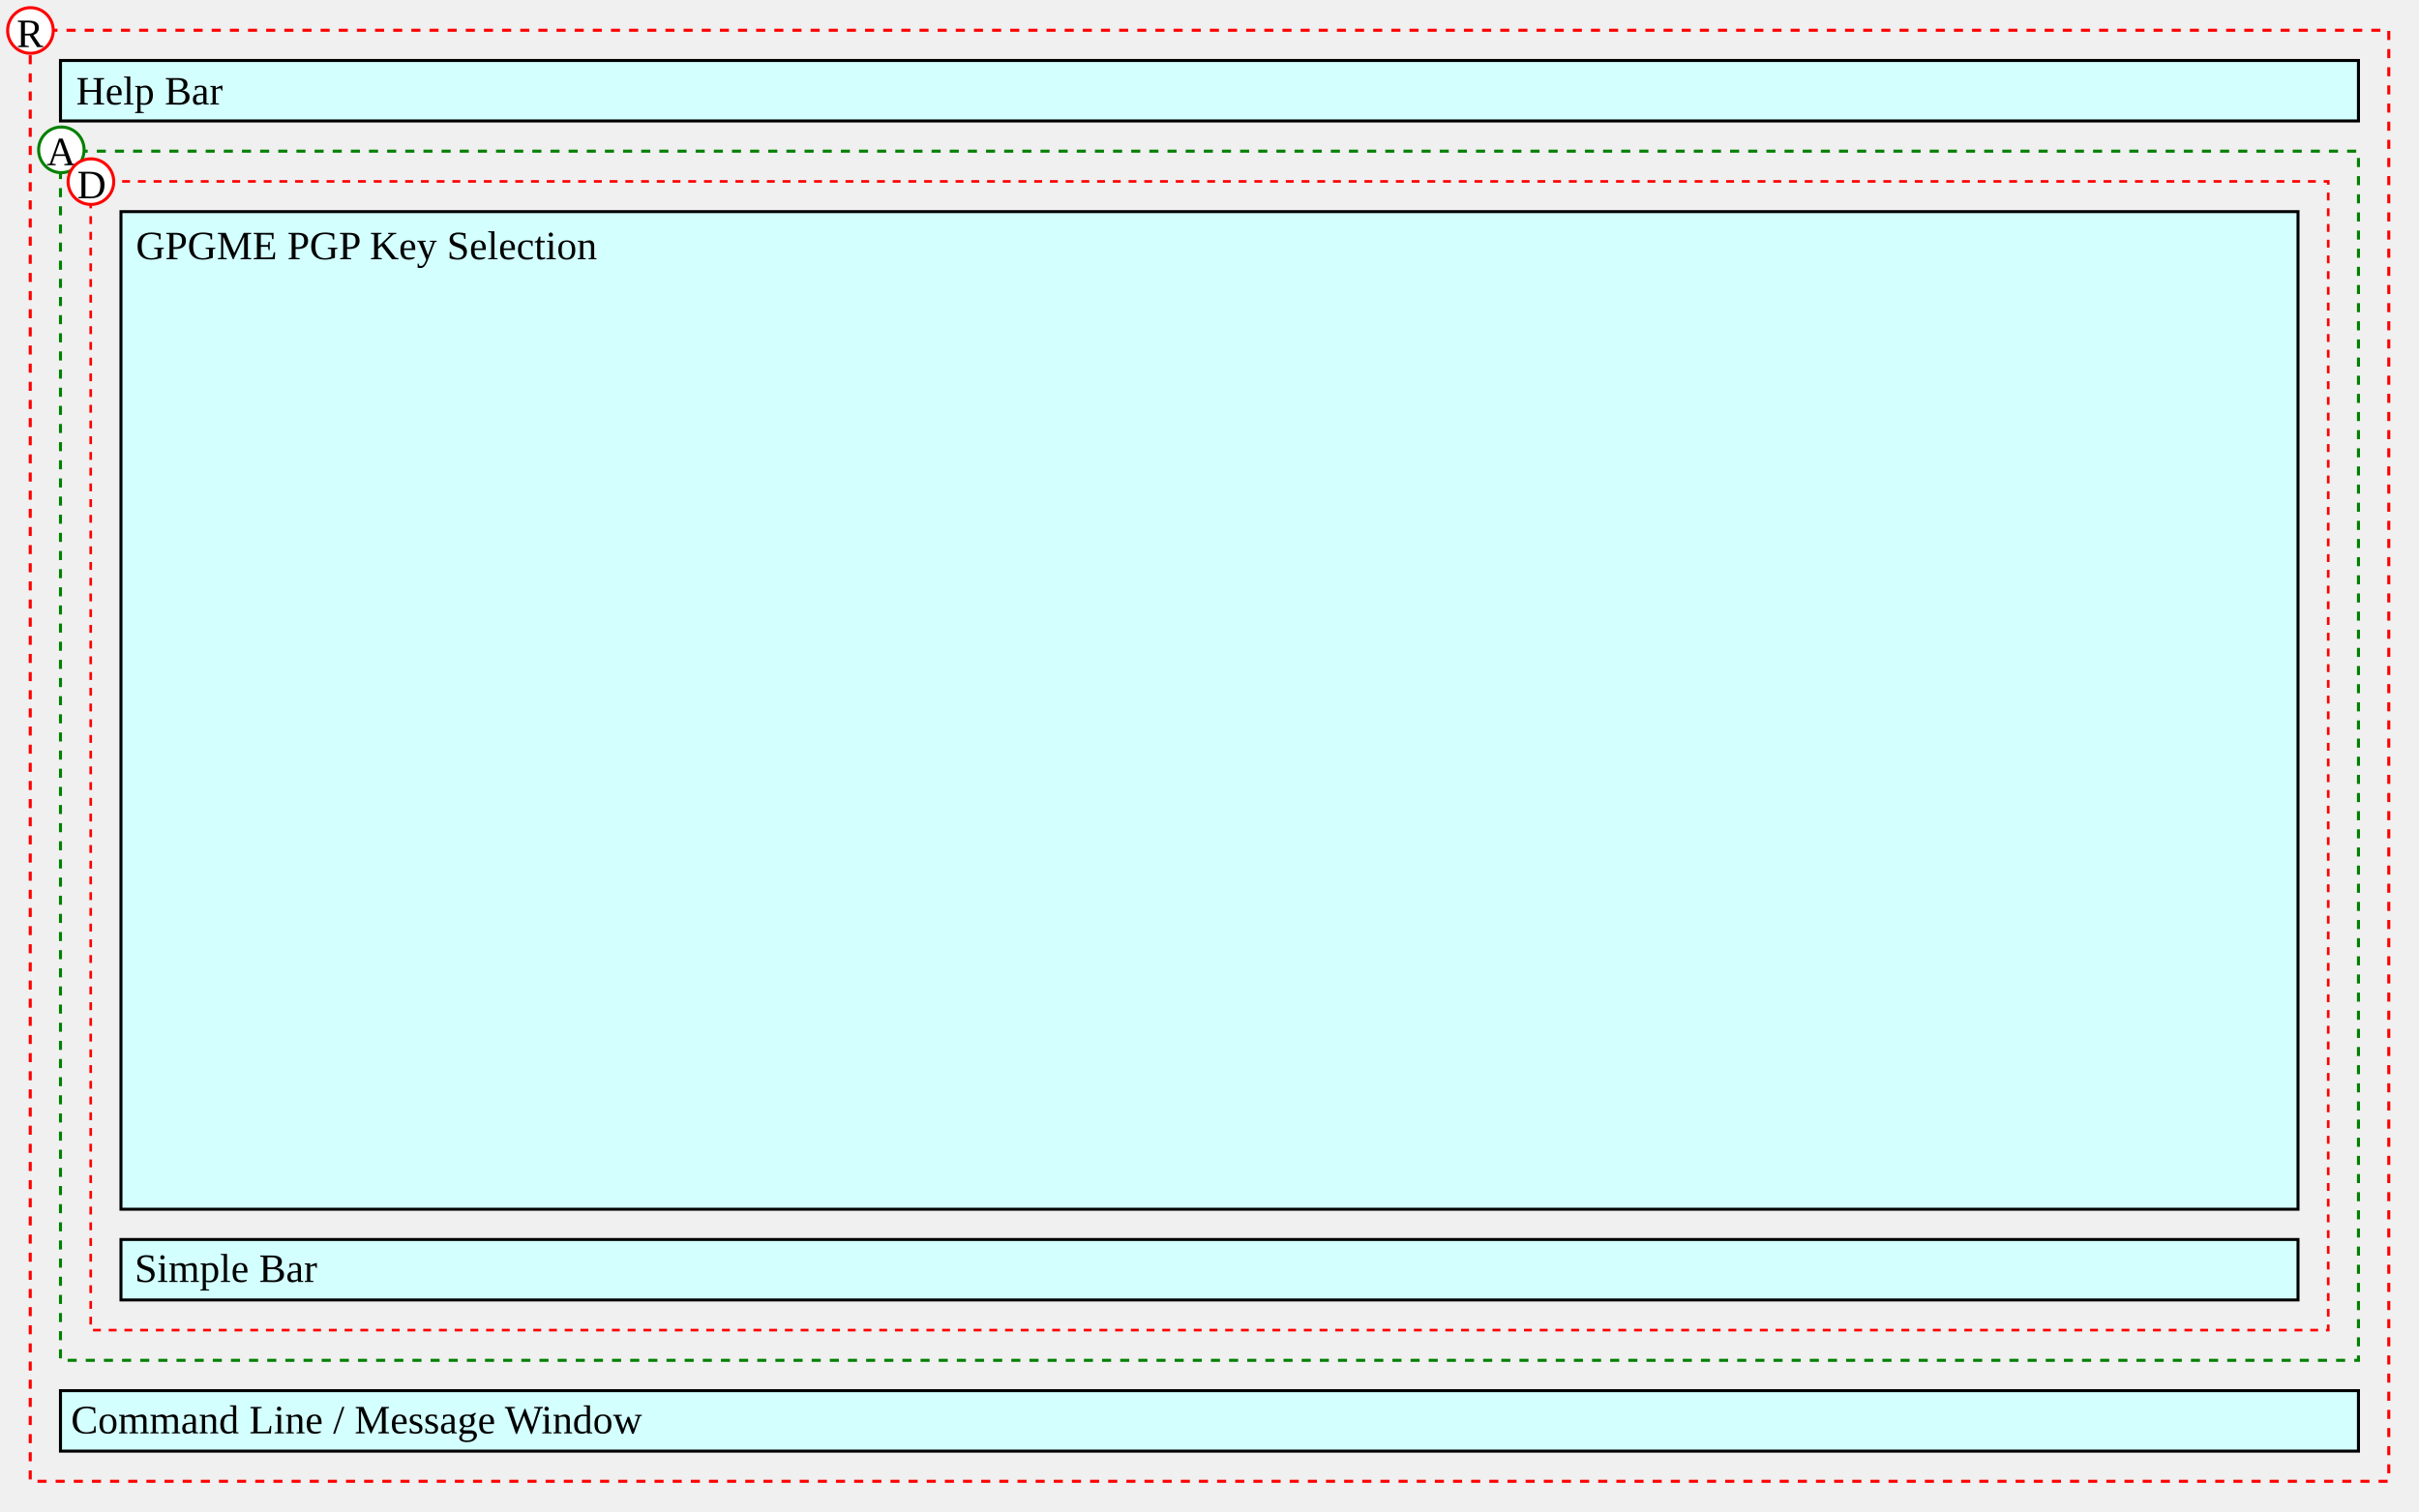
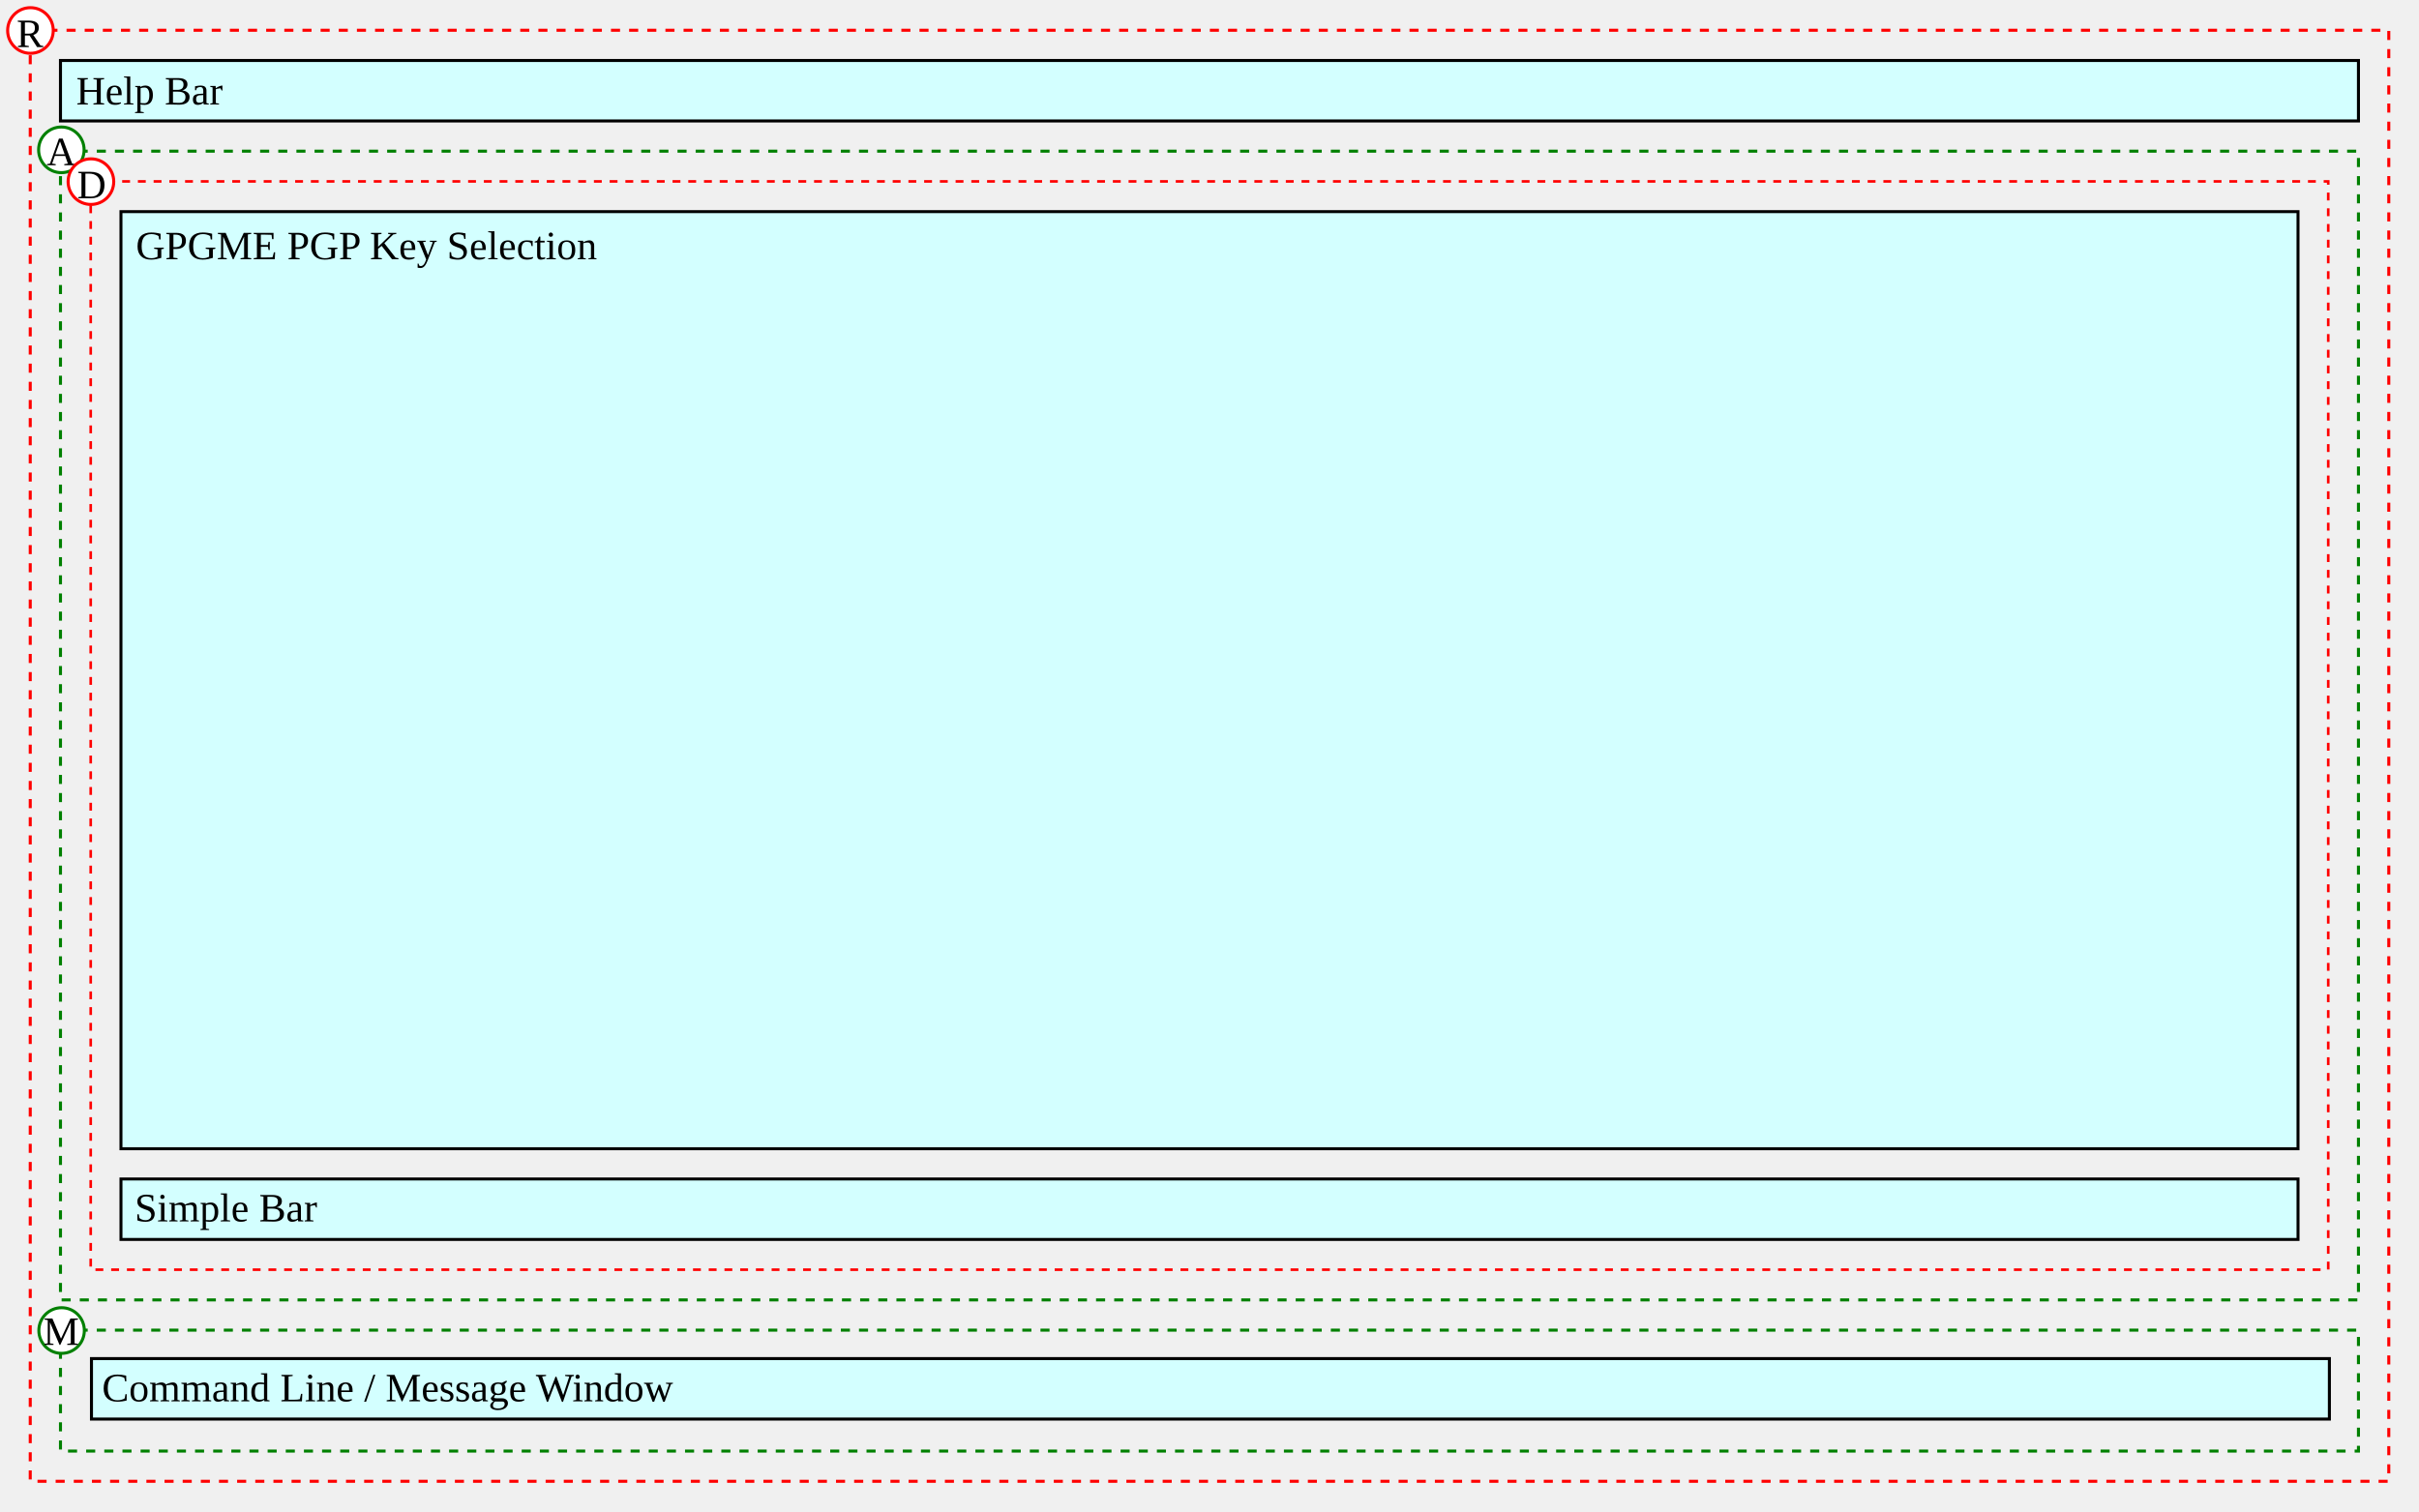
- <svg xmlns="http://www.w3.org/2000/svg" width="800" height="500" version="1.1" viewBox="0 0 211.67 132.29">
-   <g transform="translate(12.817 -77.777)">
-     <g stroke-width=".265">
-       <rect x="-10.171" y="80.423" width="206.38" height="127" fill="none" stroke="#f00" stroke-dasharray="0.794,0.794" />
-       <rect x="-7.525" y="91.006" width="201.08" height="105.83" fill="none" stroke="#008000" stroke-dasharray="0.794, 0.794" />
-       <rect x="-7.525" y="199.49" width="201.08" height="5.292" fill="#d3ffff" stroke="#000" />
-     </g>
-     <g transform="translate(29.104 84.667)">
-       <g transform="translate(-29.104 -84.667)">
-         <rect x="-7.525" y="83.069" width="201.08" height="5.292" fill="#d3ffff" stroke="#000" stroke-width=".265" />
-         <text x="-6.158" y="86.922" fill="#000000" font-size="3.528px" stroke-width=".265" style="line-height:1.25" xml:space="preserve">
-           <tspan x="-6.158" y="86.922" stroke-width=".265">Help Bar</tspan>
-         </text>
-       </g>
-     </g>
-     <g>
-       <rect x="-2.233" y="96.298" width="190.5" height="87.313" fill="#d3ffff" stroke="#000" stroke-width=".26" />
-       <text x="-0.922" y="100.47" fill="#000000" font-size="3.528px" stroke-width=".265" style="line-height:1.25" xml:space="preserve">
-         <tspan x="-0.922" y="100.47" stroke-width=".265">GPGME PGP Key Selection</tspan>
-       </text>
-       <text x="-6.602" y="203.23" fill="#000000" font-size="3.528px" stroke-width=".265" style="line-height:1.25" xml:space="preserve">
-         <tspan x="-6.602" y="203.23" stroke-width=".265">Command Line / Message Window</tspan>
-       </text>
-     </g>
-     <g transform="translate(-17.988 8.4706)">
-       <ellipse cx="7.835" cy="71.973" rx="1.996" ry="1.996" fill="#fff" stroke="#f00" stroke-width=".265" />
-       <text x="6.617" y="73.426" fill="#000000" font-size="3.528px" stroke-width=".265" style="line-height:1.25" xml:space="preserve">
-         <tspan x="6.617" y="73.426" fill="#000000" stroke-width=".265">R</tspan>
-       </text>
-     </g>
-     <g transform="translate(-20.578 18.93)">
-       <ellipse cx="13.13" cy="71.959" rx="1.99" ry="1.997" fill="#fff" stroke="#008000" stroke-width=".265" />
-       <text x="11.841" y="73.305" fill="#000000" font-size="3.528px" stroke-width=".265" style="line-height:1.25" xml:space="preserve">
-         <tspan x="11.841" y="73.305" fill="#000000" stroke-width=".265">A</tspan>
-       </text>
-     </g>
-     <g>
-       <rect x="-2.233" y="186.26" width="190.5" height="5.292" fill="#d3ffff" stroke="#000" stroke-width=".26" />
-       <text x="-1.031" y="189.977" fill="#000000" font-size="3.528px" stroke-width=".265" style="line-height:1.25" xml:space="preserve">
-         <tspan x="-1.031" y="189.977" stroke-width=".265">Simple Bar</tspan>
-       </text>
-       <rect x="-4.879" y="93.652" width="195.79" height="100.54" fill="none" stroke="#f00" stroke-dasharray="0.688, 0.688" stroke-width=".229" />
-     </g>
-     <g transform="translate(-12.696 21.7)">
-       <ellipse cx="7.835" cy="71.973" rx="1.996" ry="1.996" fill="#fff" stroke="#f00" stroke-width=".265" />
-       <text x="6.617" y="73.426" fill="#000000" font-size="3.528px" stroke-width=".265" style="line-height:1.25" xml:space="preserve">
-         <tspan x="6.617" y="73.426" fill="#000000" stroke-width=".265">D</tspan>
-       </text>
-       <g fill="black" font-family="sans-serif" font-size="10.583px">
-         <text style="line-height:1.25;shape-inside:url(#rect374);white-space:pre" xml:space="preserve" />
-         <text style="line-height:1.25;shape-inside:url(#rect380);white-space:pre" xml:space="preserve" />
-         <text style="line-height:1.25;shape-inside:url(#rect386);white-space:pre" xml:space="preserve" />
-       </g>
-     </g>
-   </g>
+ <svg xmlns="http://www.w3.org/2000/svg" width="800" height="500" version="1.1" viewBox="0 0 211.67 132.29" id="svg15">
+   <defs id="defs15" />
+   <rect x="2.646" y="2.646" width="206.38" height="127" fill="none" stroke="#ff0000" stroke-dasharray="0.794, 0.794" id="rect1" style="stroke-width:0.265" />
+   <rect x="5.292" y="13.229" width="201.08" height="100.542" fill="none" stroke="#008000" stroke-dasharray="0.794, 0.794" id="rect2" style="stroke-width:0.265" />
+   <rect x="5.292" y="5.292" width="201.08" height="5.292" fill="#d3ffff" stroke="#000000" stroke-width="0.265" id="rect4" />
+   <text x="6.659" y="9.145" fill="#000000" font-size="3.528px" stroke-width="0.265" style="line-height:1.25" xml:space="preserve" id="text4">
+     <tspan x="6.659" y="9.145" stroke-width="0.265" id="tspan4">Help Bar</tspan>
+   </text>
+   <rect x="10.584" y="18.521" width="190.5" height="82.02" fill="#d3ffff" stroke="#000000" stroke-width="0.26" id="rect5" />
+   <text x="11.895" y="22.693" fill="#000000" font-size="3.528px" stroke-width="0.265" style="line-height:1.25" xml:space="preserve" id="text5">
+     <tspan x="11.895" y="22.693" stroke-width="0.265" id="tspan5">GPGME PGP Key Selection</tspan>
+   </text>
+   <circle cx="2.664" cy="2.667" fill="#ffffff" stroke="#ff0000" stroke-width="0.265" id="ellipse6" r="1.996" />
+   <text x="1.446" y="4.119" fill="#000000" font-size="3.528px" stroke-width="0.265" style="line-height:1.25" xml:space="preserve" id="text7">
+     <tspan x="1.446" y="4.119" fill="#000000" stroke-width="0.265" id="tspan7">R</tspan>
+   </text>
+   <ellipse cx="5.369" cy="13.112" rx="1.99" ry="1.997" fill="#ffffff" stroke="#008000" stroke-width="0.265" id="ellipse7" />
+   <text x="4.08" y="14.458" fill="#000000" font-size="3.528px" stroke-width="0.265" style="line-height:1.25" xml:space="preserve" id="text8">
+     <tspan x="4.08" y="14.458" fill="#000000" stroke-width="0.265" id="tspan8">A</tspan>
+   </text>
+   <rect x="10.585" y="103.187" width="190.5" height="5.292" fill="#d3ffff" stroke="#000000" stroke-width="0.26" id="rect8" />
+   <text x="11.787" y="106.904" fill="#000000" font-size="3.528px" stroke-width="0.265" style="line-height:1.25" xml:space="preserve" id="text9">
+     <tspan x="11.787" y="106.904" stroke-width="0.265" id="tspan9">Simple Bar</tspan>
+   </text>
+   <rect x="7.938" y="15.875" width="195.79" height="95.25" fill="none" stroke="#ff0000" stroke-dasharray="0.688, 0.688" stroke-width="0.229" id="rect9" />
+   <circle cx="7.956" cy="15.896" fill="#ffffff" stroke="#ff0000" stroke-width="0.265" id="ellipse9" r="1.996" />
+   <text x="6.738" y="17.349" fill="#000000" font-size="3.528px" stroke-width="0.265" style="line-height:1.25" xml:space="preserve" id="text10">
+     <tspan x="6.738" y="17.349" fill="#000000" stroke-width="0.265" id="tspan10">D</tspan>
+   </text>
+   <text style="font-size:10.583px;line-height:1.25;font-family:sans-serif;white-space:pre;shape-inside:url(#rect374);fill:#000000" xml:space="preserve" id="text11" transform="translate(0.121,-56.077)" />
+   <text style="font-size:10.583px;line-height:1.25;font-family:sans-serif;white-space:pre;shape-inside:url(#rect380);fill:#000000" xml:space="preserve" id="text12" transform="translate(0.121,-56.077)" />
+   <text style="font-size:10.583px;line-height:1.25;font-family:sans-serif;white-space:pre;shape-inside:url(#rect386);fill:#000000" xml:space="preserve" id="text13" transform="translate(0.121,-56.077)" />
+   <rect x="5.292" y="116.417" width="201.08" height="10.584" fill="none" stroke="#008000" stroke-dasharray="0.794, 0.794" id="rect2-3" style="stroke-width:0.265" />
+   <rect x="8.004" y="118.908" width="195.825" height="5.292" fill="#d3ffff" stroke="#000000" id="rect3" style="stroke-width:0.265" />
+   <text x="8.928" y="122.648" fill="#000000" font-size="3.528px" stroke-width="0.265" style="line-height:1.25" xml:space="preserve" id="text6">
+     <tspan id="tspan1" x="-30.335" y="-55.279" style="stroke-width:0.265">
+       <tspan x="8.928" y="122.648" stroke-width="0.265" id="tspan6" />
+     </tspan>
+     <tspan id="tspan2" x="8.928" y="122.648" style="stroke-width:0.265">
+       <tspan x="8.928" y="122.648" stroke-width="0.265" id="tspan3">Command Line / Message Window</tspan>
+     </tspan>
+   </text>
+   <ellipse cx="5.39" cy="116.451" rx="1.99" ry="1.997" fill="#ffffff" stroke="#008000" stroke-width="0.265" id="ellipse7-5" />
+   <text x="3.79" y="117.71" fill="#000000" font-size="3.528px" stroke-width="0.265" style="line-height:1.25" xml:space="preserve" id="text8-3">
+     <tspan x="3.79" y="117.71" fill="#000000" stroke-width="0.265" id="tspan8-5">M</tspan>
+   </text>
</svg>
